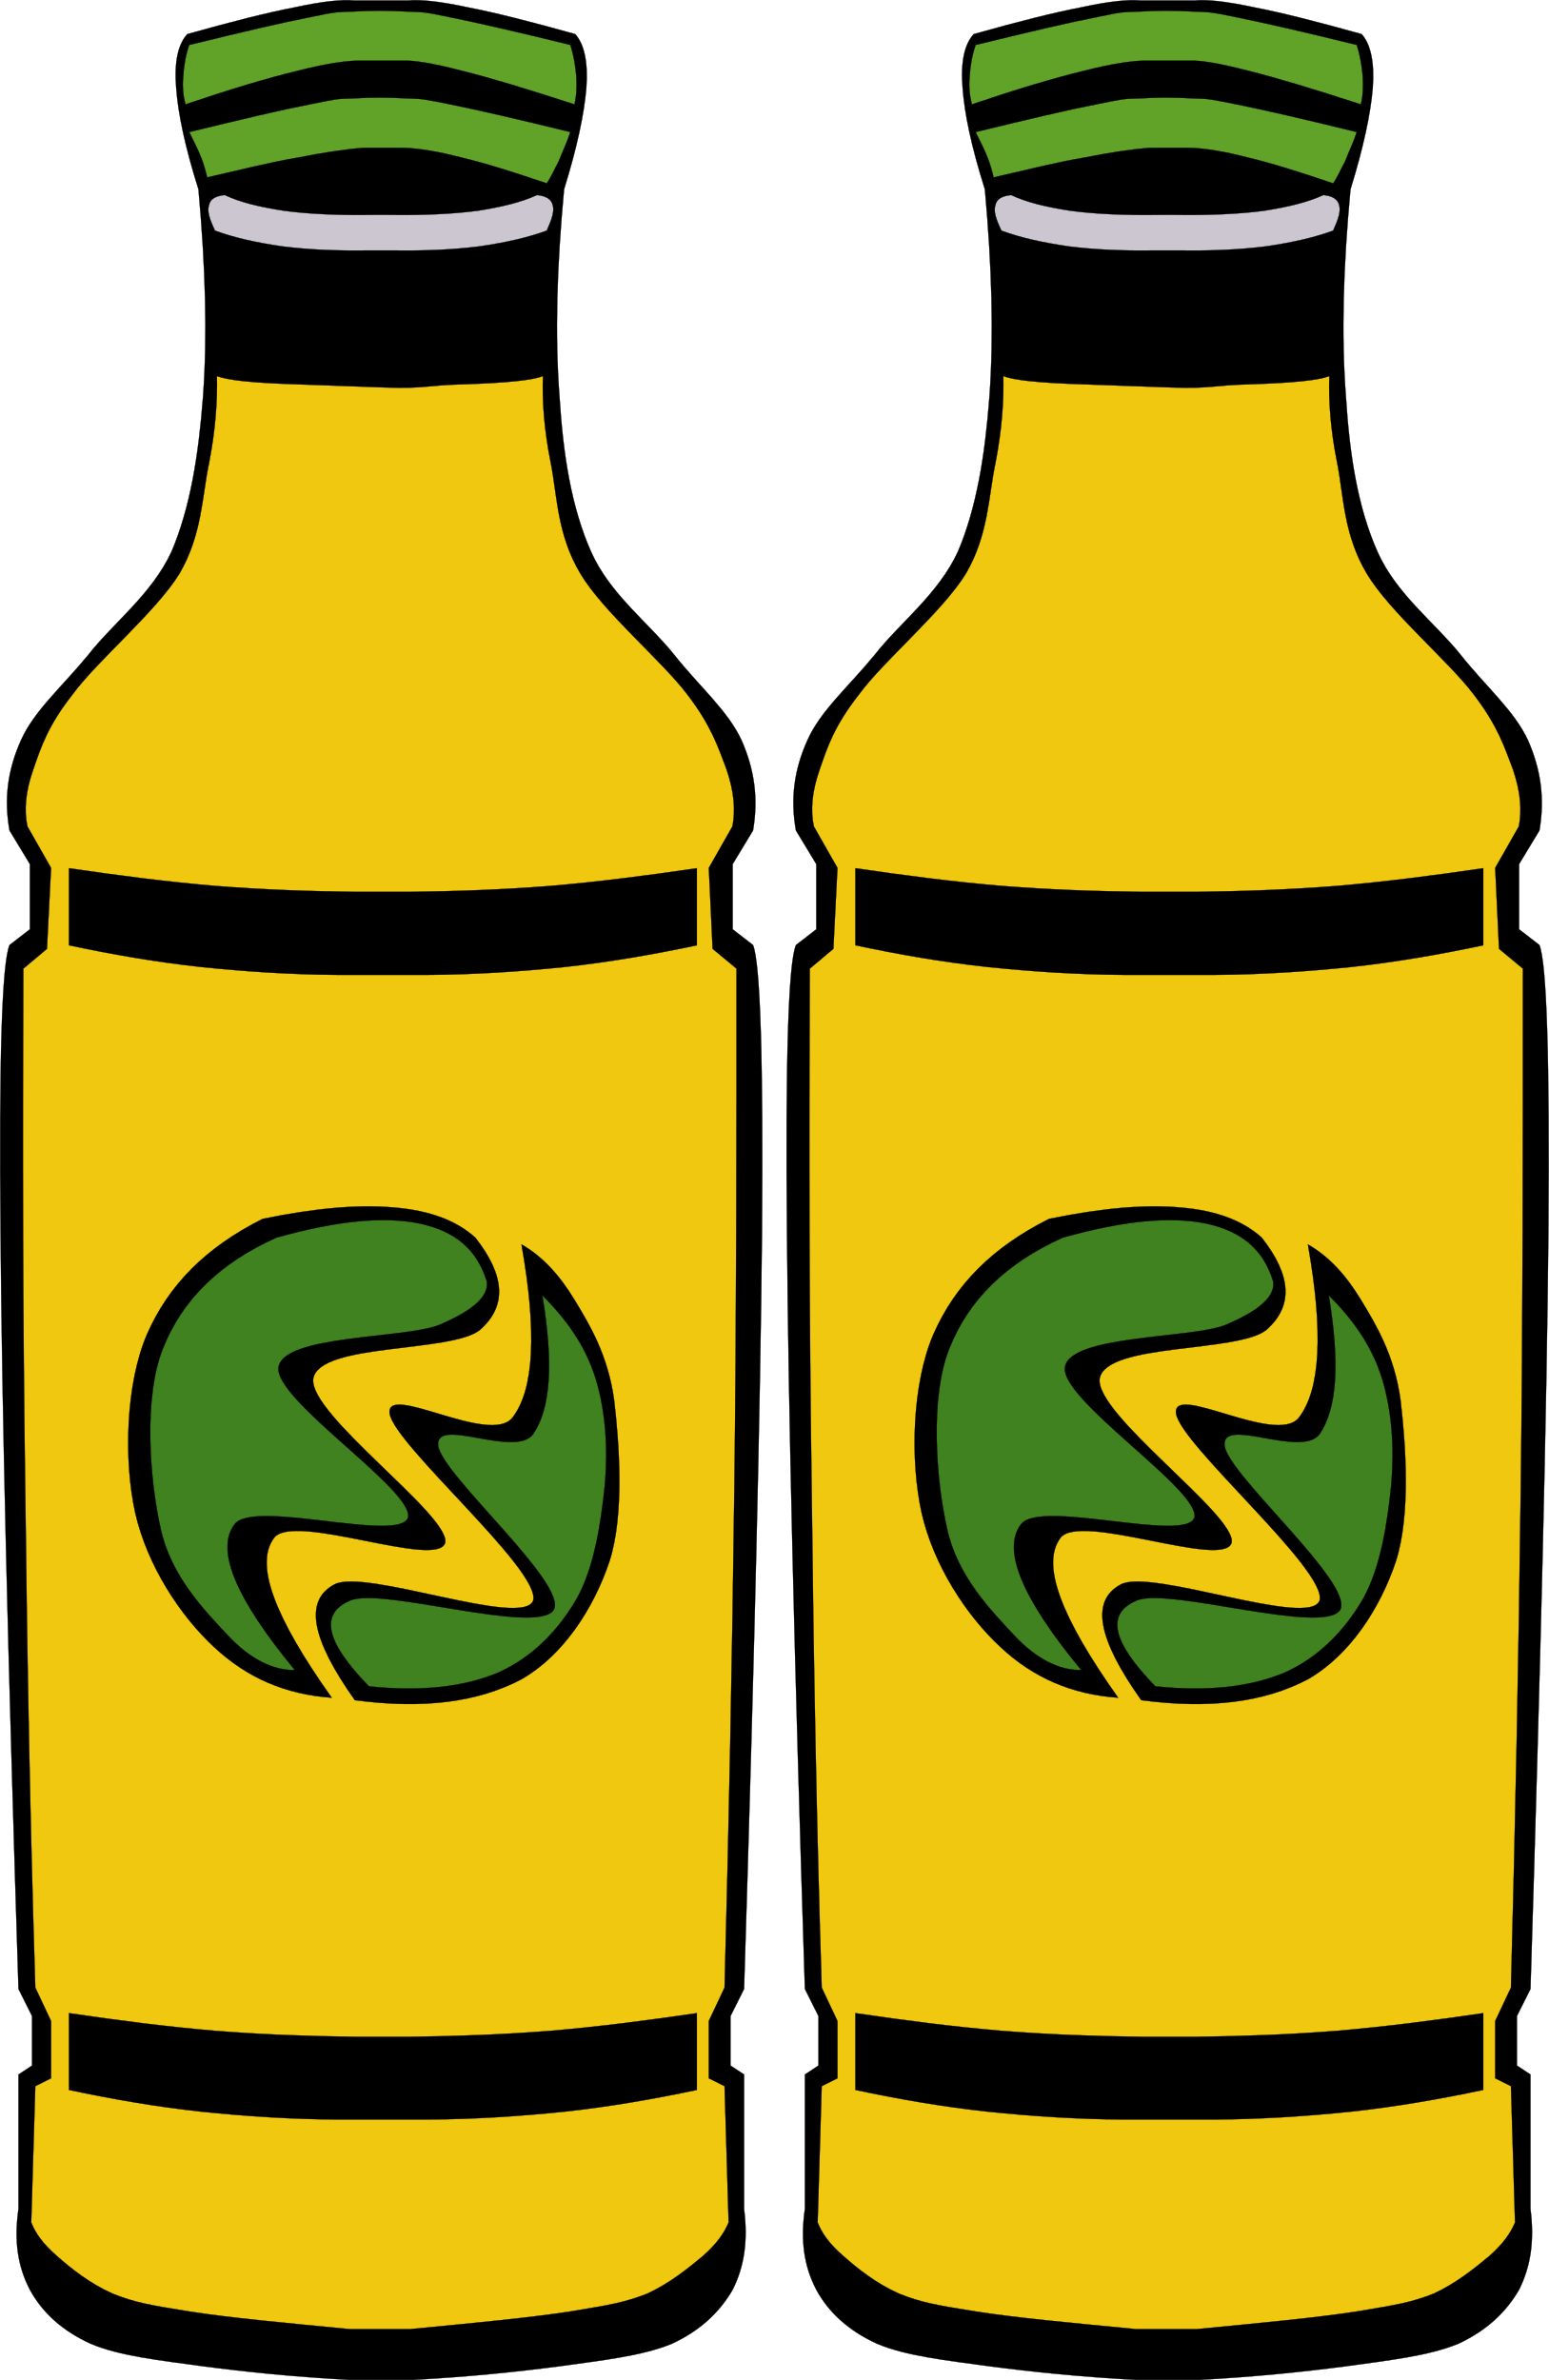
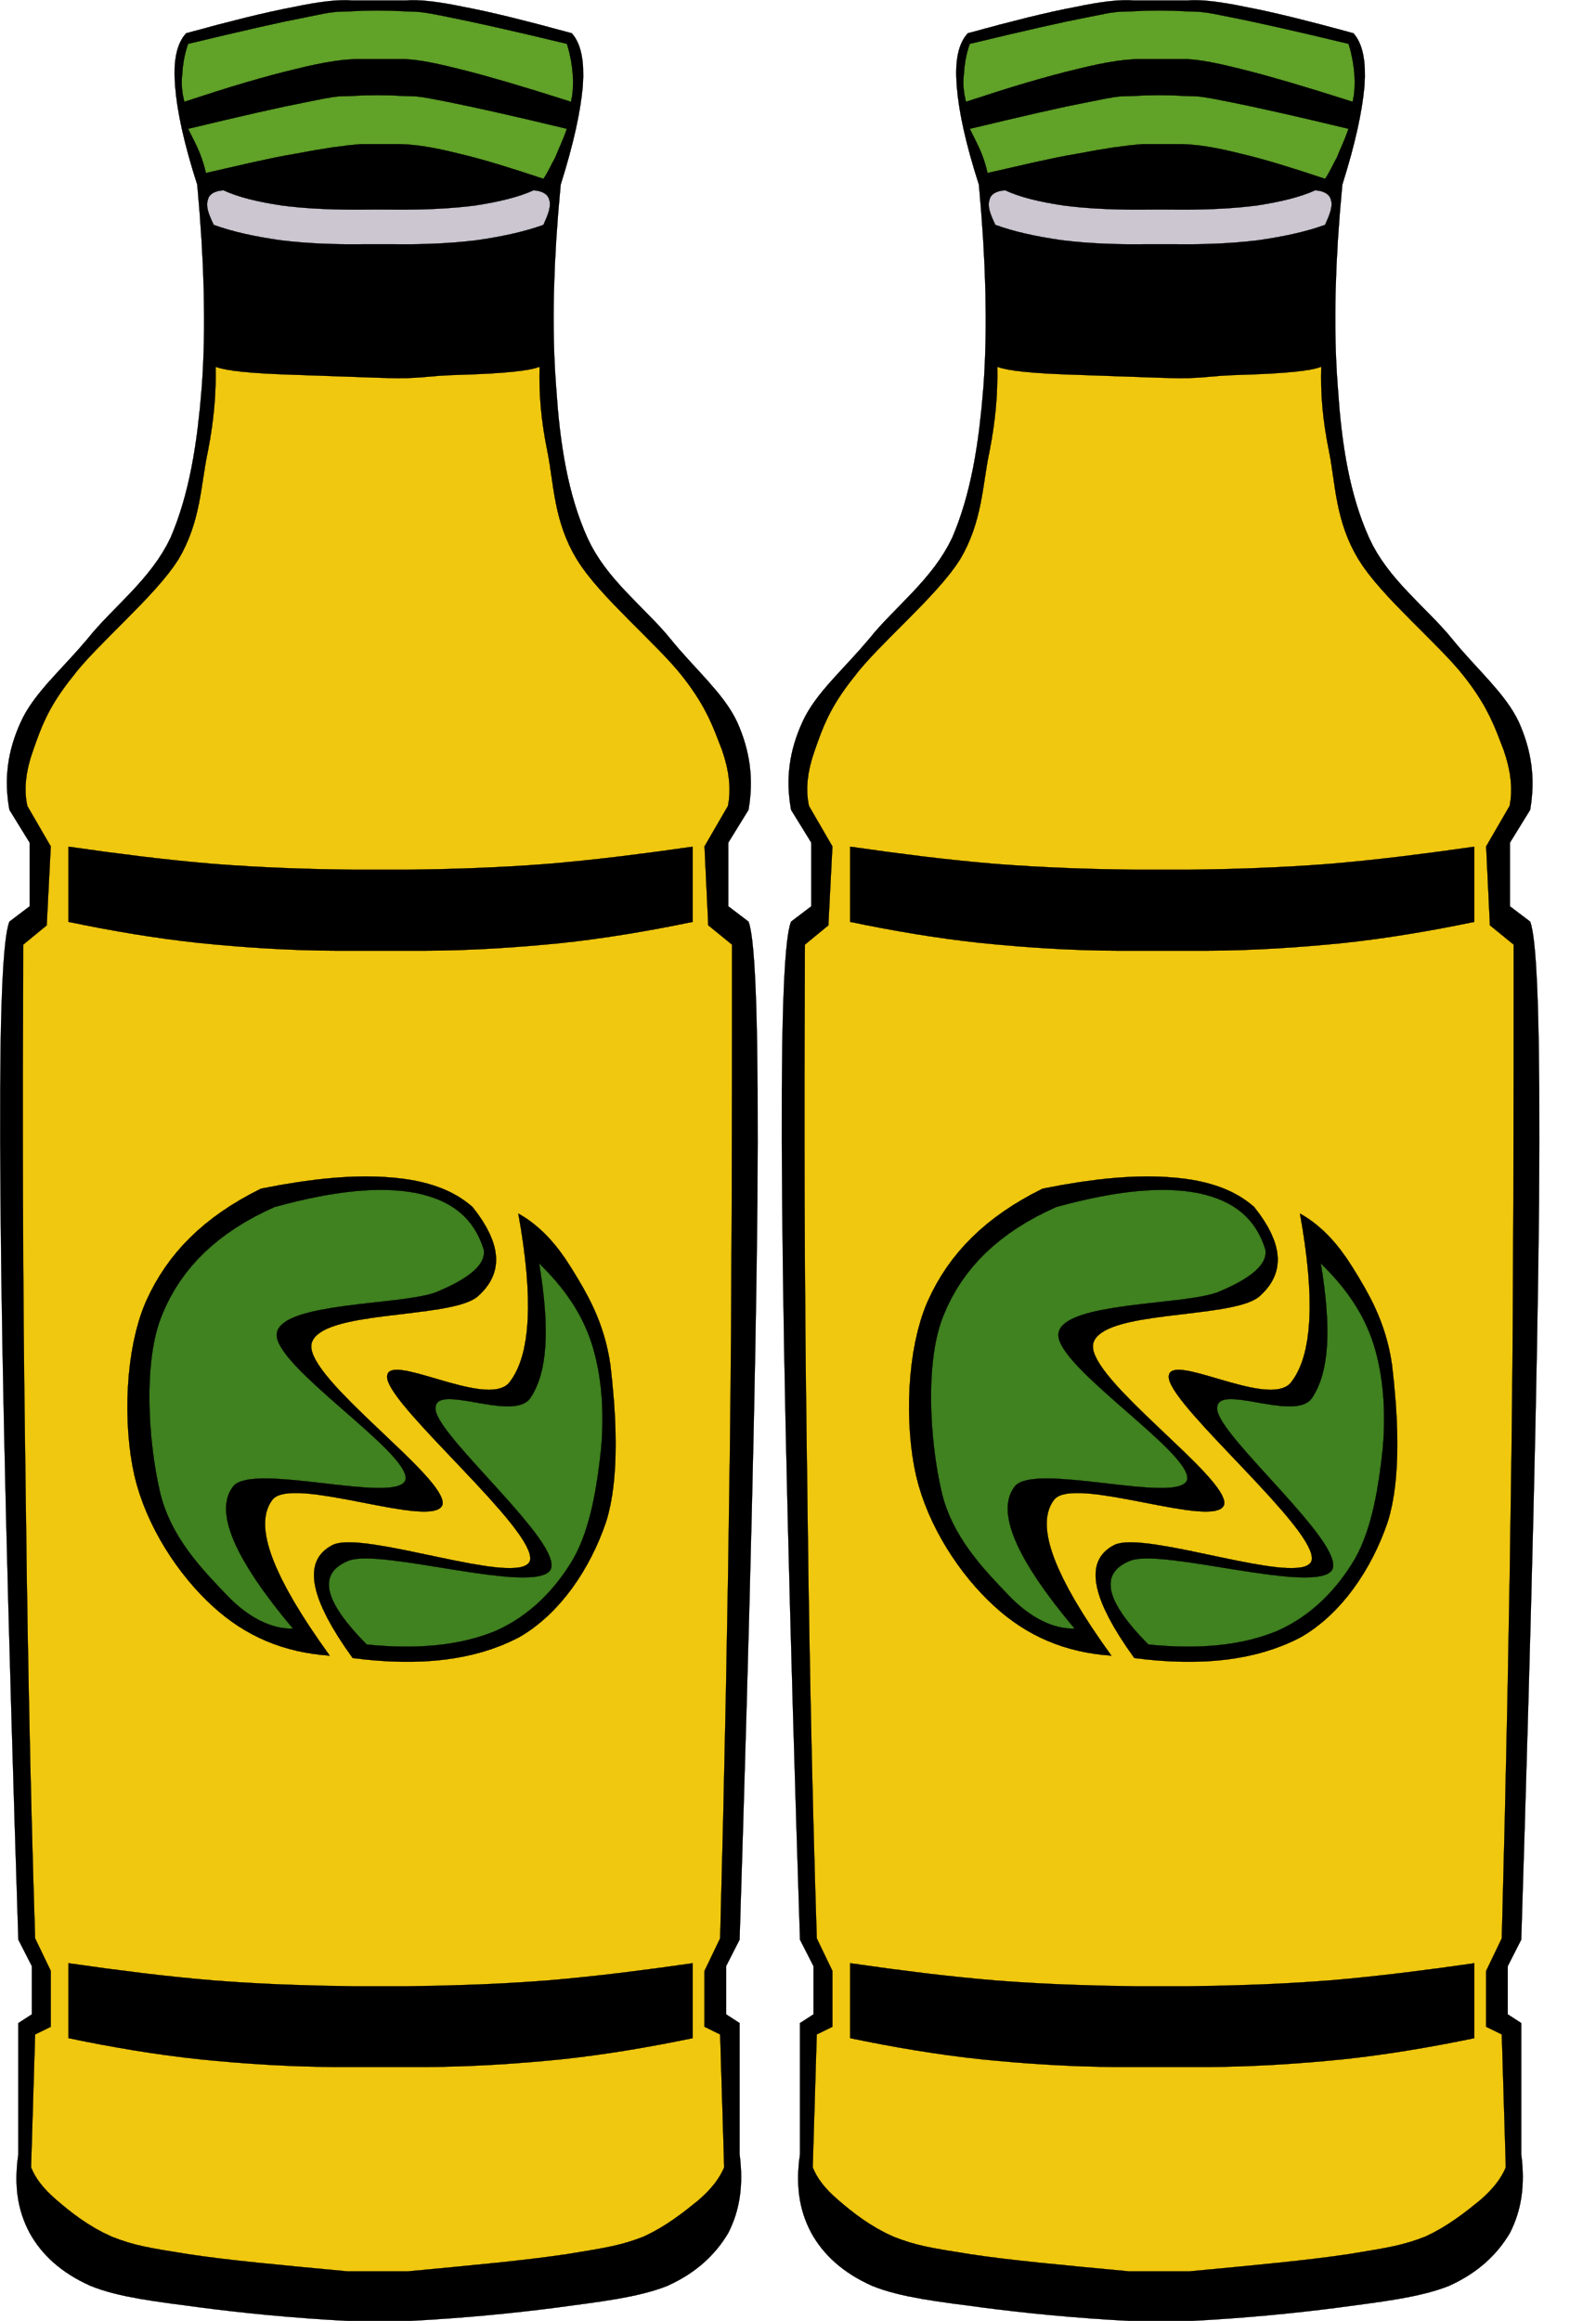
- <svg xmlns="http://www.w3.org/2000/svg" height="391.012" id="Layer_1" space="preserve" style="overflow:visible" version="1.1" viewBox="0 0 254.447 391.012" width="254.447">
+ <svg xmlns="http://www.w3.org/2000/svg" height="160" id="Layer_1" space="preserve" style="overflow:visible" version="1.1" viewBox="0 0 110 160" width="110">
  <defs id="defs148">
    </defs>
-   <g id="g2561" transform="matrix(1.238744,0,0,1.238744,0.07082793,0.04769126)">
+   <g id="g2561" transform="matrix(0.5166306,0,0,0.5068876,0.02953949,0.01969021)">
    <g id="g2531">
-       <path id="path2533" stroke-miterlimit="10" d="m 46.854,0.018 c -1.476,-0.144 -4.104,0.108 -7.74,0.9 -3.78,0.72 -8.424,1.908 -14.328,3.564 -1.224,1.332 -1.764,3.672 -1.476,7.164 0.252,3.42 1.188,7.848 2.952,13.428 0.936,10.368 1.188,19.332 0.612,27.432 -0.612,8.028 -1.728,14.796 -4.176,20.592 -2.628,5.688 -7.704,9.432 -11.052,13.716 -3.384,4.14 -7.2,7.416 -8.928,11.34 -1.764,3.924 -2.268,7.776 -1.512,11.952 l 2.7,4.464 0,8.64 -2.7,2.088 c -1.008,2.448 -1.404,15.048 -1.188,38.231 0.18,23.293 0.972,56.197 2.376,100.225 l 1.8,3.6 0,6.553 -1.8,1.188 0,17.82 c -0.612,4.248 -0.108,7.633 1.512,10.729 1.584,2.916 4.176,5.398 8.064,7.164 3.816,1.619 9.108,2.195 14.904,2.988 5.76,0.756 12.096,1.402 19.404,1.799 l 8.496,0 c 7.2,-0.396 13.607,-1.043 19.368,-1.799 5.688,-0.793 10.979,-1.369 14.903,-2.988 3.816,-1.766 6.372,-4.248 8.064,-7.164 1.548,-3.096 2.052,-6.48 1.512,-10.729 l 0,-17.82 -1.8,-1.188 0,-6.553 1.8,-3.6 c 1.368,-44.027 2.16,-76.932 2.376,-100.225 0.18,-23.183 -0.216,-35.783 -1.188,-38.231 l -2.7,-2.088 0,-8.64 2.7,-4.464 c 0.72,-4.176 0.216,-8.028 -1.513,-11.952 -1.8,-3.924 -5.651,-7.2 -8.928,-11.34 C 85.948,82.53 80.836,78.786 78.316,73.098 75.759,67.302 74.644,60.534 74.14,52.506 73.528,44.406 73.78,35.442 74.751,25.074 76.48,19.494 77.415,15.066 77.703,11.646 77.955,8.154 77.415,5.814 76.227,4.482 70.287,2.826 65.643,1.638 61.899,0.918 c -3.672,-0.792 -6.3,-1.044 -7.74,-0.9 l -7.305,0 0,0 z" style="clip-rule:evenodd;fill-rule:evenodd;stroke:#000000;stroke-width:0.036;stroke-miterlimit:10" />
-       <path id="path2535" stroke-miterlimit="10" d="M 48.114,8.01 C 46.242,7.938 43.398,8.334 39.438,9.342 35.406,10.314 30.618,11.754 24.534,13.806 24.246,12.654 24.102,11.43 24.246,10.134 24.318,8.802 24.534,7.398 25.038,5.922 32.13,4.194 37.278,2.97 41.022,2.25 c 3.528,-0.756 3.6,-0.684 5.76,-0.756 2.124,-0.144 4.86,-0.144 7.092,0 2.052,0.072 2.16,0 5.76,0.756 3.564,0.72 8.929,1.944 15.948,3.672 0.468,1.476 0.685,2.88 0.792,4.212 0.072,1.296 0.036,2.52 -0.252,3.672 C 69.822,11.754 65.07,10.314 61.183,9.342 57.294,8.334 54.811,7.938 53.334,8.01 l -5.22,0 z" style="clip-rule:evenodd;fill:#61a228;fill-rule:evenodd;stroke:#000000;stroke-width:0.036;stroke-miterlimit:10" />
-       <path id="path2537" stroke-miterlimit="10" d="m 48.114,19.566 c -2.376,0.18 -5.22,0.612 -8.676,1.296 -3.492,0.576 -7.452,1.584 -12.024,2.628 -0.18,-0.792 -0.396,-1.62 -0.792,-2.628 -0.396,-1.044 -0.972,-2.124 -1.584,-3.384 7.092,-1.728 12.24,-2.952 15.984,-3.672 3.528,-0.72 3.6,-0.756 5.76,-0.792 2.124,-0.144 4.86,-0.144 7.092,0 2.052,0.036 2.16,0.072 5.76,0.792 3.564,0.72 8.929,1.944 15.948,3.672 -0.468,1.44 -1.116,2.736 -1.548,3.888 -0.612,1.116 -1.008,2.088 -1.584,2.916 -4.356,-1.476 -8.064,-2.664 -11.268,-3.42 -3.168,-0.828 -5.832,-1.26 -7.849,-1.296 l -5.219,0 0,0 z" style="clip-rule:evenodd;fill:#61a228;fill-rule:evenodd;stroke:#000000;stroke-width:0.036;stroke-miterlimit:10" />
-       <path id="path2539" stroke-miterlimit="10" d="m 48.87,33.174 c -4.356,0.072 -8.064,-0.108 -11.52,-0.54 -3.456,-0.504 -6.372,-1.152 -8.892,-2.088 -0.72,-1.512 -1.08,-2.592 -0.792,-3.384 0.144,-0.828 0.936,-1.224 2.088,-1.332 1.944,0.936 4.572,1.584 7.884,2.088 3.24,0.432 7.164,0.612 11.772,0.54 l 2.088,0 c 4.536,0.072 8.46,-0.108 11.772,-0.54 3.239,-0.504 5.868,-1.152 7.884,-2.088 1.116,0.108 1.908,0.504 2.088,1.332 0.252,0.792 -0.108,1.872 -0.792,3.384 -2.556,0.936 -5.472,1.584 -8.892,2.088 -3.492,0.432 -7.2,0.612 -11.521,0.54 l -3.167,0 z" style="clip-rule:evenodd;fill:#cbc6d0;fill-rule:evenodd;stroke:#000000;stroke-width:0.036;stroke-miterlimit:10" />
-       <path id="path2541" stroke-miterlimit="10" d="m 46.278,308.861 c -9,-0.863 -15.948,-1.512 -21.24,-2.34 -5.364,-0.863 -7.236,-1.188 -10.188,-2.375 -3.06,-1.369 -5.508,-3.348 -7.344,-4.969 -1.872,-1.619 -2.88,-3.061 -3.42,-4.463 l 0.54,-18.072 2.088,-1.045 0,-7.596 -2.088,-4.428 C 3.942,241.936 3.546,220.264 3.294,197.585 2.97,174.833 2.934,152.153 3.042,128.429 l 3.132,-2.628 0.54,-10.729 -3.132,-5.508 c -0.468,-2.16 -0.252,-4.644 0.792,-7.596 1.008,-2.916 1.908,-5.724 5.22,-9.936 3.24,-4.428 11.016,-10.908 14.148,-15.984 3.024,-5.184 2.988,-10.26 3.924,-14.652 0.864,-4.464 1.116,-8.172 1.044,-11.556 1.332,0.54 4.68,0.9 10.224,1.08 l 12.06,0.432 c 5.544,0.18 5.148,-0.288 10.729,-0.432 5.508,-0.18 8.892,-0.54 10.224,-1.08 -0.108,3.384 0.144,7.092 1.044,11.556 0.864,4.392 0.828,9.468 3.924,14.652 3.024,5.076 10.8,11.556 14.148,15.984 3.239,4.212 4.104,7.02 5.22,9.936 1.008,2.952 1.224,5.436 0.792,7.596 l -3.132,5.508 0.504,10.728 3.168,2.628 c 0,23.724 0,46.404 -0.288,69.156 -0.288,22.68 -0.72,44.352 -1.296,65.988 l -2.088,4.428 0,7.596 2.088,1.045 0.54,18.072 c -0.576,1.402 -1.584,2.844 -3.42,4.463 -1.944,1.621 -4.393,3.6 -7.344,4.969 -2.988,1.188 -5.005,1.512 -10.225,2.375 -5.364,0.828 -12.204,1.477 -21.204,2.34 l -8.1,0 0,10e-4 z" style="clip-rule:evenodd;fill:#f1c810;fill-rule:evenodd;stroke:#000000;stroke-width:0.036;stroke-miterlimit:10" />
-       <path id="path2543" stroke-miterlimit="10" d="m 44.694,129.258 c -6.156,-0.036 -12.132,-0.432 -18.072,-1.044 -5.976,-0.648 -11.772,-1.656 -17.532,-2.88 l 0,-10.224 c 6.588,0.972 12.996,1.8 19.368,2.34 6.372,0.504 12.42,0.72 18.576,0.792 l 7.344,0 c 6.084,-0.072 12.24,-0.288 18.612,-0.792 6.336,-0.54 12.744,-1.368 19.368,-2.34 l 0,10.224 c -5.796,1.224 -11.592,2.232 -17.532,2.88 -5.976,0.612 -11.952,1.008 -18.072,1.044 l -12.06,0 z" style="clip-rule:evenodd;fill-rule:evenodd;stroke:#000000;stroke-width:0.036;stroke-miterlimit:10" />
-       <path id="path2545" stroke-miterlimit="10" d="M 44.694,281.07 C 38.538,281.033 32.562,280.638 26.622,280.025 20.646,279.379 14.85,278.369 9.09,277.146 l 0,-10.189 c 6.588,0.973 12.996,1.801 19.368,2.342 6.372,0.504 12.42,0.719 18.576,0.791 l 7.344,0 c 6.084,-0.072 12.24,-0.287 18.612,-0.791 6.336,-0.541 12.744,-1.369 19.368,-2.342 l 0,10.189 c -5.796,1.223 -11.592,2.232 -17.532,2.879 -5.976,0.613 -11.952,1.008 -18.072,1.045 l -12.06,0 z" style="clip-rule:evenodd;fill-rule:evenodd;stroke:#000000;stroke-width:0.036;stroke-miterlimit:10" />
+       <path id="path2533" stroke-miterlimit="10" d="m 46.854,0.018 c -1.476,-0.144 -4.104,0.108 -7.74,0.9 -3.78,0.72 -8.424,1.908 -14.328,3.564 -1.224,1.332 -1.764,3.672 -1.476,7.164 0.252,3.42 1.188,7.848 2.952,13.428 0.936,10.368 1.188,19.332 0.612,27.432 -0.612,8.028 -1.728,14.796 -4.176,20.592 -2.628,5.688 -7.704,9.432 -11.052,13.716 -3.384,4.14 -7.2,7.416 -8.928,11.34 -1.764,3.924 -2.268,7.776 -1.512,11.952 l 2.7,4.464 v 8.64 l -2.7,2.088 c -1.008,2.448 -1.404,15.048 -1.188,38.231 0.18,23.293 0.972,56.197 2.376,100.225 l 1.8,3.6 v 6.553 l -1.8,1.188 v 17.82 c -0.612,4.248 -0.108,7.633 1.512,10.729 1.584,2.916 4.176,5.398 8.064,7.164 3.816,1.619 9.108,2.195 14.904,2.988 5.76,0.756 12.096,1.402 19.404,1.799 h 8.496 c 7.2,-0.396 13.607,-1.043 19.368,-1.799 5.688,-0.793 10.979,-1.369 14.903,-2.988 3.816,-1.766 6.372,-4.248 8.064,-7.164 1.548,-3.096 2.052,-6.48 1.512,-10.729 v -17.82 l -1.8,-1.188 v -6.553 l 1.8,-3.6 c 1.368,-44.027 2.16,-76.932 2.376,-100.225 0.18,-23.183 -0.216,-35.783 -1.188,-38.231 l -2.7,-2.088 v -8.64 l 2.7,-4.464 c 0.72,-4.176 0.216,-8.028 -1.513,-11.952 -1.8,-3.924 -5.651,-7.2 -8.928,-11.34 C 85.948,82.53 80.836,78.786 78.316,73.098 75.759,67.302 74.644,60.534 74.14,52.506 73.528,44.406 73.78,35.442 74.751,25.074 76.48,19.494 77.415,15.066 77.703,11.646 77.955,8.154 77.415,5.814 76.227,4.482 70.287,2.826 65.643,1.638 61.899,0.918 c -3.672,-0.792 -6.3,-1.044 -7.74,-0.9 z" style="clip-rule:evenodd;fill-rule:evenodd;stroke:#000000;stroke-width:0.036;stroke-miterlimit:10" />
+       <path id="path2535" stroke-miterlimit="10" d="M 48.114,8.01 C 46.242,7.938 43.398,8.334 39.438,9.342 35.406,10.314 30.618,11.754 24.534,13.806 24.246,12.654 24.102,11.43 24.246,10.134 24.318,8.802 24.534,7.398 25.038,5.922 32.13,4.194 37.278,2.97 41.022,2.25 c 3.528,-0.756 3.6,-0.684 5.76,-0.756 2.124,-0.144 4.86,-0.144 7.092,0 2.052,0.072 2.16,0 5.76,0.756 3.564,0.72 8.929,1.944 15.948,3.672 0.468,1.476 0.685,2.88 0.792,4.212 0.072,1.296 0.036,2.52 -0.252,3.672 C 69.822,11.754 65.07,10.314 61.183,9.342 57.294,8.334 54.811,7.938 53.334,8.01 Z" style="clip-rule:evenodd;fill:#61a228;fill-rule:evenodd;stroke:#000000;stroke-width:0.036;stroke-miterlimit:10" />
+       <path id="path2537" stroke-miterlimit="10" d="m 48.114,19.566 c -2.376,0.18 -5.22,0.612 -8.676,1.296 -3.492,0.576 -7.452,1.584 -12.024,2.628 -0.18,-0.792 -0.396,-1.62 -0.792,-2.628 -0.396,-1.044 -0.972,-2.124 -1.584,-3.384 7.092,-1.728 12.24,-2.952 15.984,-3.672 3.528,-0.72 3.6,-0.756 5.76,-0.792 2.124,-0.144 4.86,-0.144 7.092,0 2.052,0.036 2.16,0.072 5.76,0.792 3.564,0.72 8.929,1.944 15.948,3.672 -0.468,1.44 -1.116,2.736 -1.548,3.888 -0.612,1.116 -1.008,2.088 -1.584,2.916 -4.356,-1.476 -8.064,-2.664 -11.268,-3.42 -3.168,-0.828 -5.832,-1.26 -7.849,-1.296 z" style="clip-rule:evenodd;fill:#61a228;fill-rule:evenodd;stroke:#000000;stroke-width:0.036;stroke-miterlimit:10" />
+       <path id="path2539" stroke-miterlimit="10" d="m 48.87,33.174 c -4.356,0.072 -8.064,-0.108 -11.52,-0.54 -3.456,-0.504 -6.372,-1.152 -8.892,-2.088 -0.72,-1.512 -1.08,-2.592 -0.792,-3.384 0.144,-0.828 0.936,-1.224 2.088,-1.332 1.944,0.936 4.572,1.584 7.884,2.088 3.24,0.432 7.164,0.612 11.772,0.54 h 2.088 c 4.536,0.072 8.46,-0.108 11.772,-0.54 3.239,-0.504 5.868,-1.152 7.884,-2.088 1.116,0.108 1.908,0.504 2.088,1.332 0.252,0.792 -0.108,1.872 -0.792,3.384 -2.556,0.936 -5.472,1.584 -8.892,2.088 -3.492,0.432 -7.2,0.612 -11.521,0.54 z" style="clip-rule:evenodd;fill:#cbc6d0;fill-rule:evenodd;stroke:#000000;stroke-width:0.036;stroke-miterlimit:10" />
+       <path id="path2541" stroke-miterlimit="10" d="m 46.278,308.861 c -9,-0.863 -15.948,-1.512 -21.24,-2.34 -5.364,-0.863 -7.236,-1.188 -10.188,-2.375 -3.06,-1.369 -5.508,-3.348 -7.344,-4.969 -1.872,-1.619 -2.88,-3.061 -3.42,-4.463 l 0.54,-18.072 2.088,-1.045 v -7.596 L 4.626,263.573 C 3.942,241.936 3.546,220.264 3.294,197.585 2.97,174.833 2.934,152.153 3.042,128.429 l 3.132,-2.628 0.54,-10.729 -3.132,-5.508 c -0.468,-2.16 -0.252,-4.644 0.792,-7.596 1.008,-2.916 1.908,-5.724 5.22,-9.936 3.24,-4.428 11.016,-10.908 14.148,-15.984 3.024,-5.184 2.988,-10.26 3.924,-14.652 0.864,-4.464 1.116,-8.172 1.044,-11.556 1.332,0.54 4.68,0.9 10.224,1.08 l 12.06,0.432 c 5.544,0.18 5.148,-0.288 10.729,-0.432 5.508,-0.18 8.892,-0.54 10.224,-1.08 -0.108,3.384 0.144,7.092 1.044,11.556 0.864,4.392 0.828,9.468 3.924,14.652 3.024,5.076 10.8,11.556 14.148,15.984 3.239,4.212 4.104,7.02 5.22,9.936 1.008,2.952 1.224,5.436 0.792,7.596 l -3.132,5.508 0.504,10.728 3.168,2.628 c 0,23.724 0,46.404 -0.288,69.156 -0.288,22.68 -0.72,44.352 -1.296,65.988 L 93.943,268 v 7.596 l 2.088,1.045 0.54,18.072 c -0.576,1.402 -1.584,2.844 -3.42,4.463 -1.944,1.621 -4.393,3.6 -7.344,4.969 -2.988,1.188 -5.005,1.512 -10.225,2.375 -5.364,0.828 -12.204,1.477 -21.204,2.34 h -8.1 z" style="clip-rule:evenodd;fill:#f1c810;fill-rule:evenodd;stroke:#000000;stroke-width:0.036;stroke-miterlimit:10" />
+       <path id="path2543" stroke-miterlimit="10" d="M 44.694,129.258 C 38.538,129.222 32.562,128.826 26.622,128.214 20.646,127.566 14.85,126.558 9.09,125.334 V 115.11 c 6.588,0.972 12.996,1.8 19.368,2.34 6.372,0.504 12.42,0.72 18.576,0.792 h 7.344 c 6.084,-0.072 12.24,-0.288 18.612,-0.792 6.336,-0.54 12.744,-1.368 19.368,-2.34 v 10.224 c -5.796,1.224 -11.592,2.232 -17.532,2.88 -5.976,0.612 -11.952,1.008 -18.072,1.044 z" style="clip-rule:evenodd;fill-rule:evenodd;stroke:#000000;stroke-width:0.036;stroke-miterlimit:10" />
+       <path id="path2545" stroke-miterlimit="10" d="M 44.694,281.07 C 38.538,281.033 32.562,280.638 26.622,280.025 20.646,279.379 14.85,278.369 9.09,277.146 v -10.189 c 6.588,0.973 12.996,1.801 19.368,2.342 6.372,0.504 12.42,0.719 18.576,0.791 h 7.344 c 6.084,-0.072 12.24,-0.287 18.612,-0.791 6.336,-0.541 12.744,-1.369 19.368,-2.342 v 10.189 c -5.796,1.223 -11.592,2.232 -17.532,2.879 -5.976,0.613 -11.952,1.008 -18.072,1.045 z" style="clip-rule:evenodd;fill-rule:evenodd;stroke:#000000;stroke-width:0.036;stroke-miterlimit:10" />
      <path id="path2547" stroke-miterlimit="10" d="m 34.758,161.621 c -7.524,3.781 -12.456,8.748 -15.336,15.336 -2.808,6.518 -3.096,16.67 -1.548,23.652 1.584,6.949 5.904,13.572 10.44,17.785 4.392,4.104 9.468,6.299 15.624,6.732 -7.668,-10.801 -10.224,-17.713 -7.668,-21.17 2.52,-3.527 21.708,4.178 22.716,0.613 0.72,-3.6 -18.216,-17.064 -17.496,-21.781 0.864,-4.752 18.324,-3.383 22.104,-6.443 3.601,-3.168 3.349,-7.199 -0.611,-12.24 -2.521,-2.268 -6.012,-3.6 -10.765,-3.996 -4.752,-0.431 -10.476,0.073 -17.46,1.512 z" style="clip-rule:evenodd;fill-rule:evenodd;stroke:#000000;stroke-width:0.036;stroke-miterlimit:10" />
      <path id="path2549" stroke-miterlimit="10" d="m 69.103,165.006 c 2.664,1.512 4.968,3.924 7.056,7.381 2.052,3.383 4.392,7.307 5.22,13.176 0.685,5.795 1.404,15.227 -0.611,21.492 -2.089,6.227 -6.12,12.455 -11.664,15.623 -5.725,3.023 -12.96,3.996 -22.104,2.771 -5.724,-8.063 -6.768,-13.176 -2.736,-15.336 3.96,-2.23 25.02,5.832 26.388,2.125 1.08,-3.996 -18.504,-20.701 -19.044,-24.84 -0.468,-4.068 13.248,4.283 16.271,0.611 2.915,-3.743 3.275,-11.411 1.224,-23.003 z" style="clip-rule:evenodd;fill-rule:evenodd;stroke:#000000;stroke-width:0.036;stroke-miterlimit:10" />
      <path id="path2551" stroke-miterlimit="10" d="m 36.594,164.105 c -7.524,3.385 -12.492,8.244 -15.048,14.725 -2.592,6.443 -1.764,17.424 -0.288,23.904 1.368,6.299 5.904,10.908 8.892,14.111 2.88,3.096 5.976,4.68 8.892,4.607 -7.884,-9.539 -10.548,-15.982 -7.992,-19.332 2.556,-3.383 21.888,2.521 23.004,-0.898 0.827,-3.602 -17.856,-15.625 -17.172,-19.945 0.648,-4.248 16.452,-3.779 21.167,-5.543 4.572,-1.908 6.769,-3.852 6.444,-5.832 -1.296,-4.248 -4.212,-6.66 -8.892,-7.668 -4.751,-0.972 -10.907,-0.396 -19.007,1.871 z" style="clip-rule:evenodd;fill:#408120;fill-rule:evenodd;stroke:#000000;stroke-width:0.036;stroke-miterlimit:10" />
      <path id="path2553" stroke-miterlimit="10" d="m 71.874,171.773 c 3.24,3.205 5.725,6.732 7.057,11.016 1.296,4.213 1.655,9.109 1.224,14.113 -0.504,4.896 -1.368,10.836 -3.708,15.047 -2.412,4.178 -5.832,7.777 -10.404,9.828 -4.607,1.945 -10.332,2.557 -17.172,1.836 -5.76,-5.902 -6.588,-9.646 -2.484,-11.375 4.176,-1.836 24.84,4.68 27,1.225 1.872,-3.492 -14.903,-17.93 -15.336,-21.781 -0.396,-3.924 10.152,1.729 12.601,-1.512 2.338,-3.455 2.699,-9.359 1.222,-18.397 z" style="clip-rule:evenodd;fill:#408120;fill-rule:evenodd;stroke:#000000;stroke-width:0.036;stroke-miterlimit:10" />
    </g>
  </g>
-   <g transform="matrix(1.238744,0,0,1.238744,129.2626,0.04769126)" id="g2575">
+   <g transform="matrix(0.5166306,0,0,0.5068876,53.91024,0.01969021)" id="g2575">
    <g id="g2577">
-       <path style="clip-rule:evenodd;fill-rule:evenodd;stroke:#000000;stroke-width:0.036;stroke-miterlimit:10" d="m 46.854,0.018 c -1.476,-0.144 -4.104,0.108 -7.74,0.9 -3.78,0.72 -8.424,1.908 -14.328,3.564 -1.224,1.332 -1.764,3.672 -1.476,7.164 0.252,3.42 1.188,7.848 2.952,13.428 0.936,10.368 1.188,19.332 0.612,27.432 -0.612,8.028 -1.728,14.796 -4.176,20.592 -2.628,5.688 -7.704,9.432 -11.052,13.716 -3.384,4.14 -7.2,7.416 -8.928,11.34 -1.764,3.924 -2.268,7.776 -1.512,11.952 l 2.7,4.464 0,8.64 -2.7,2.088 c -1.008,2.448 -1.404,15.048 -1.188,38.231 0.18,23.293 0.972,56.197 2.376,100.225 l 1.8,3.6 0,6.553 -1.8,1.188 0,17.82 c -0.612,4.248 -0.108,7.633 1.512,10.729 1.584,2.916 4.176,5.398 8.064,7.164 3.816,1.619 9.108,2.195 14.904,2.988 5.76,0.756 12.096,1.402 19.404,1.799 l 8.496,0 c 7.2,-0.396 13.607,-1.043 19.368,-1.799 5.688,-0.793 10.979,-1.369 14.903,-2.988 3.816,-1.766 6.372,-4.248 8.064,-7.164 1.548,-3.096 2.052,-6.48 1.512,-10.729 l 0,-17.82 -1.8,-1.188 0,-6.553 1.8,-3.6 c 1.368,-44.027 2.16,-76.932 2.376,-100.225 0.18,-23.183 -0.216,-35.783 -1.188,-38.231 l -2.7,-2.088 0,-8.64 2.7,-4.464 c 0.72,-4.176 0.216,-8.028 -1.513,-11.952 -1.8,-3.924 -5.651,-7.2 -8.928,-11.34 C 85.948,82.53 80.836,78.786 78.316,73.098 75.759,67.302 74.644,60.534 74.14,52.506 73.528,44.406 73.78,35.442 74.751,25.074 76.48,19.494 77.415,15.066 77.703,11.646 77.955,8.154 77.415,5.814 76.227,4.482 70.287,2.826 65.643,1.638 61.899,0.918 c -3.672,-0.792 -6.3,-1.044 -7.74,-0.9 l -7.305,0 0,0 z" stroke-miterlimit="10" id="path2579" />
-       <path style="clip-rule:evenodd;fill:#61a228;fill-rule:evenodd;stroke:#000000;stroke-width:0.036;stroke-miterlimit:10" d="M 48.114,8.01 C 46.242,7.938 43.398,8.334 39.438,9.342 35.406,10.314 30.618,11.754 24.534,13.806 24.246,12.654 24.102,11.43 24.246,10.134 24.318,8.802 24.534,7.398 25.038,5.922 32.13,4.194 37.278,2.97 41.022,2.25 c 3.528,-0.756 3.6,-0.684 5.76,-0.756 2.124,-0.144 4.86,-0.144 7.092,0 2.052,0.072 2.16,0 5.76,0.756 3.564,0.72 8.929,1.944 15.948,3.672 0.468,1.476 0.685,2.88 0.792,4.212 0.072,1.296 0.036,2.52 -0.252,3.672 C 69.822,11.754 65.07,10.314 61.183,9.342 57.294,8.334 54.811,7.938 53.334,8.01 l -5.22,0 z" stroke-miterlimit="10" id="path2581" />
-       <path style="clip-rule:evenodd;fill:#61a228;fill-rule:evenodd;stroke:#000000;stroke-width:0.036;stroke-miterlimit:10" d="m 48.114,19.566 c -2.376,0.18 -5.22,0.612 -8.676,1.296 -3.492,0.576 -7.452,1.584 -12.024,2.628 -0.18,-0.792 -0.396,-1.62 -0.792,-2.628 -0.396,-1.044 -0.972,-2.124 -1.584,-3.384 7.092,-1.728 12.24,-2.952 15.984,-3.672 3.528,-0.72 3.6,-0.756 5.76,-0.792 2.124,-0.144 4.86,-0.144 7.092,0 2.052,0.036 2.16,0.072 5.76,0.792 3.564,0.72 8.929,1.944 15.948,3.672 -0.468,1.44 -1.116,2.736 -1.548,3.888 -0.612,1.116 -1.008,2.088 -1.584,2.916 -4.356,-1.476 -8.064,-2.664 -11.268,-3.42 -3.168,-0.828 -5.832,-1.26 -7.849,-1.296 l -5.219,0 0,0 z" stroke-miterlimit="10" id="path2583" />
-       <path style="clip-rule:evenodd;fill:#cbc6d0;fill-rule:evenodd;stroke:#000000;stroke-width:0.036;stroke-miterlimit:10" d="m 48.87,33.174 c -4.356,0.072 -8.064,-0.108 -11.52,-0.54 -3.456,-0.504 -6.372,-1.152 -8.892,-2.088 -0.72,-1.512 -1.08,-2.592 -0.792,-3.384 0.144,-0.828 0.936,-1.224 2.088,-1.332 1.944,0.936 4.572,1.584 7.884,2.088 3.24,0.432 7.164,0.612 11.772,0.54 l 2.088,0 c 4.536,0.072 8.46,-0.108 11.772,-0.54 3.239,-0.504 5.868,-1.152 7.884,-2.088 1.116,0.108 1.908,0.504 2.088,1.332 0.252,0.792 -0.108,1.872 -0.792,3.384 -2.556,0.936 -5.472,1.584 -8.892,2.088 -3.492,0.432 -7.2,0.612 -11.521,0.54 l -3.167,0 z" stroke-miterlimit="10" id="path2585" />
-       <path style="clip-rule:evenodd;fill:#f1c810;fill-rule:evenodd;stroke:#000000;stroke-width:0.036;stroke-miterlimit:10" d="m 46.278,308.861 c -9,-0.863 -15.948,-1.512 -21.24,-2.34 -5.364,-0.863 -7.236,-1.188 -10.188,-2.375 -3.06,-1.369 -5.508,-3.348 -7.344,-4.969 -1.872,-1.619 -2.88,-3.061 -3.42,-4.463 l 0.54,-18.072 2.088,-1.045 0,-7.596 -2.088,-4.428 C 3.942,241.936 3.546,220.264 3.294,197.585 2.97,174.833 2.934,152.153 3.042,128.429 l 3.132,-2.628 0.54,-10.729 -3.132,-5.508 c -0.468,-2.16 -0.252,-4.644 0.792,-7.596 1.008,-2.916 1.908,-5.724 5.22,-9.936 3.24,-4.428 11.016,-10.908 14.148,-15.984 3.024,-5.184 2.988,-10.26 3.924,-14.652 0.864,-4.464 1.116,-8.172 1.044,-11.556 1.332,0.54 4.68,0.9 10.224,1.08 l 12.06,0.432 c 5.544,0.18 5.148,-0.288 10.729,-0.432 5.508,-0.18 8.892,-0.54 10.224,-1.08 -0.108,3.384 0.144,7.092 1.044,11.556 0.864,4.392 0.828,9.468 3.924,14.652 3.024,5.076 10.8,11.556 14.148,15.984 3.239,4.212 4.104,7.02 5.22,9.936 1.008,2.952 1.224,5.436 0.792,7.596 l -3.132,5.508 0.504,10.728 3.168,2.628 c 0,23.724 0,46.404 -0.288,69.156 -0.288,22.68 -0.72,44.352 -1.296,65.988 l -2.088,4.428 0,7.596 2.088,1.045 0.54,18.072 c -0.576,1.402 -1.584,2.844 -3.42,4.463 -1.944,1.621 -4.393,3.6 -7.344,4.969 -2.988,1.188 -5.005,1.512 -10.225,2.375 -5.364,0.828 -12.204,1.477 -21.204,2.34 l -8.1,0 0,10e-4 z" stroke-miterlimit="10" id="path2587" />
-       <path style="clip-rule:evenodd;fill-rule:evenodd;stroke:#000000;stroke-width:0.036;stroke-miterlimit:10" d="m 44.694,129.258 c -6.156,-0.036 -12.132,-0.432 -18.072,-1.044 -5.976,-0.648 -11.772,-1.656 -17.532,-2.88 l 0,-10.224 c 6.588,0.972 12.996,1.8 19.368,2.34 6.372,0.504 12.42,0.72 18.576,0.792 l 7.344,0 c 6.084,-0.072 12.24,-0.288 18.612,-0.792 6.336,-0.54 12.744,-1.368 19.368,-2.34 l 0,10.224 c -5.796,1.224 -11.592,2.232 -17.532,2.88 -5.976,0.612 -11.952,1.008 -18.072,1.044 l -12.06,0 z" stroke-miterlimit="10" id="path2589" />
-       <path style="clip-rule:evenodd;fill-rule:evenodd;stroke:#000000;stroke-width:0.036;stroke-miterlimit:10" d="M 44.694,281.07 C 38.538,281.033 32.562,280.638 26.622,280.025 20.646,279.379 14.85,278.369 9.09,277.146 l 0,-10.189 c 6.588,0.973 12.996,1.801 19.368,2.342 6.372,0.504 12.42,0.719 18.576,0.791 l 7.344,0 c 6.084,-0.072 12.24,-0.287 18.612,-0.791 6.336,-0.541 12.744,-1.369 19.368,-2.342 l 0,10.189 c -5.796,1.223 -11.592,2.232 -17.532,2.879 -5.976,0.613 -11.952,1.008 -18.072,1.045 l -12.06,0 z" stroke-miterlimit="10" id="path2591" />
+       <path style="clip-rule:evenodd;fill-rule:evenodd;stroke:#000000;stroke-width:0.036;stroke-miterlimit:10" d="m 46.854,0.018 c -1.476,-0.144 -4.104,0.108 -7.74,0.9 -3.78,0.72 -8.424,1.908 -14.328,3.564 -1.224,1.332 -1.764,3.672 -1.476,7.164 0.252,3.42 1.188,7.848 2.952,13.428 0.936,10.368 1.188,19.332 0.612,27.432 -0.612,8.028 -1.728,14.796 -4.176,20.592 -2.628,5.688 -7.704,9.432 -11.052,13.716 -3.384,4.14 -7.2,7.416 -8.928,11.34 -1.764,3.924 -2.268,7.776 -1.512,11.952 l 2.7,4.464 v 8.64 l -2.7,2.088 c -1.008,2.448 -1.404,15.048 -1.188,38.231 0.18,23.293 0.972,56.197 2.376,100.225 l 1.8,3.6 v 6.553 l -1.8,1.188 v 17.82 c -0.612,4.248 -0.108,7.633 1.512,10.729 1.584,2.916 4.176,5.398 8.064,7.164 3.816,1.619 9.108,2.195 14.904,2.988 5.76,0.756 12.096,1.402 19.404,1.799 h 8.496 c 7.2,-0.396 13.607,-1.043 19.368,-1.799 5.688,-0.793 10.979,-1.369 14.903,-2.988 3.816,-1.766 6.372,-4.248 8.064,-7.164 1.548,-3.096 2.052,-6.48 1.512,-10.729 v -17.82 l -1.8,-1.188 v -6.553 l 1.8,-3.6 c 1.368,-44.027 2.16,-76.932 2.376,-100.225 0.18,-23.183 -0.216,-35.783 -1.188,-38.231 l -2.7,-2.088 v -8.64 l 2.7,-4.464 c 0.72,-4.176 0.216,-8.028 -1.513,-11.952 -1.8,-3.924 -5.651,-7.2 -8.928,-11.34 C 85.948,82.53 80.836,78.786 78.316,73.098 75.759,67.302 74.644,60.534 74.14,52.506 73.528,44.406 73.78,35.442 74.751,25.074 76.48,19.494 77.415,15.066 77.703,11.646 77.955,8.154 77.415,5.814 76.227,4.482 70.287,2.826 65.643,1.638 61.899,0.918 c -3.672,-0.792 -6.3,-1.044 -7.74,-0.9 z" stroke-miterlimit="10" id="path2579" />
+       <path style="clip-rule:evenodd;fill:#61a228;fill-rule:evenodd;stroke:#000000;stroke-width:0.036;stroke-miterlimit:10" d="M 48.114,8.01 C 46.242,7.938 43.398,8.334 39.438,9.342 35.406,10.314 30.618,11.754 24.534,13.806 24.246,12.654 24.102,11.43 24.246,10.134 24.318,8.802 24.534,7.398 25.038,5.922 32.13,4.194 37.278,2.97 41.022,2.25 c 3.528,-0.756 3.6,-0.684 5.76,-0.756 2.124,-0.144 4.86,-0.144 7.092,0 2.052,0.072 2.16,0 5.76,0.756 3.564,0.72 8.929,1.944 15.948,3.672 0.468,1.476 0.685,2.88 0.792,4.212 0.072,1.296 0.036,2.52 -0.252,3.672 C 69.822,11.754 65.07,10.314 61.183,9.342 57.294,8.334 54.811,7.938 53.334,8.01 Z" stroke-miterlimit="10" id="path2581" />
+       <path style="clip-rule:evenodd;fill:#61a228;fill-rule:evenodd;stroke:#000000;stroke-width:0.036;stroke-miterlimit:10" d="m 48.114,19.566 c -2.376,0.18 -5.22,0.612 -8.676,1.296 -3.492,0.576 -7.452,1.584 -12.024,2.628 -0.18,-0.792 -0.396,-1.62 -0.792,-2.628 -0.396,-1.044 -0.972,-2.124 -1.584,-3.384 7.092,-1.728 12.24,-2.952 15.984,-3.672 3.528,-0.72 3.6,-0.756 5.76,-0.792 2.124,-0.144 4.86,-0.144 7.092,0 2.052,0.036 2.16,0.072 5.76,0.792 3.564,0.72 8.929,1.944 15.948,3.672 -0.468,1.44 -1.116,2.736 -1.548,3.888 -0.612,1.116 -1.008,2.088 -1.584,2.916 -4.356,-1.476 -8.064,-2.664 -11.268,-3.42 -3.168,-0.828 -5.832,-1.26 -7.849,-1.296 z" stroke-miterlimit="10" id="path2583" />
+       <path style="clip-rule:evenodd;fill:#cbc6d0;fill-rule:evenodd;stroke:#000000;stroke-width:0.036;stroke-miterlimit:10" d="m 48.87,33.174 c -4.356,0.072 -8.064,-0.108 -11.52,-0.54 -3.456,-0.504 -6.372,-1.152 -8.892,-2.088 -0.72,-1.512 -1.08,-2.592 -0.792,-3.384 0.144,-0.828 0.936,-1.224 2.088,-1.332 1.944,0.936 4.572,1.584 7.884,2.088 3.24,0.432 7.164,0.612 11.772,0.54 h 2.088 c 4.536,0.072 8.46,-0.108 11.772,-0.54 3.239,-0.504 5.868,-1.152 7.884,-2.088 1.116,0.108 1.908,0.504 2.088,1.332 0.252,0.792 -0.108,1.872 -0.792,3.384 -2.556,0.936 -5.472,1.584 -8.892,2.088 -3.492,0.432 -7.2,0.612 -11.521,0.54 z" stroke-miterlimit="10" id="path2585" />
+       <path style="clip-rule:evenodd;fill:#f1c810;fill-rule:evenodd;stroke:#000000;stroke-width:0.036;stroke-miterlimit:10" d="m 46.278,308.861 c -9,-0.863 -15.948,-1.512 -21.24,-2.34 -5.364,-0.863 -7.236,-1.188 -10.188,-2.375 -3.06,-1.369 -5.508,-3.348 -7.344,-4.969 -1.872,-1.619 -2.88,-3.061 -3.42,-4.463 l 0.54,-18.072 2.088,-1.045 v -7.596 L 4.626,263.573 C 3.942,241.936 3.546,220.264 3.294,197.585 2.97,174.833 2.934,152.153 3.042,128.429 l 3.132,-2.628 0.54,-10.729 -3.132,-5.508 c -0.468,-2.16 -0.252,-4.644 0.792,-7.596 1.008,-2.916 1.908,-5.724 5.22,-9.936 3.24,-4.428 11.016,-10.908 14.148,-15.984 3.024,-5.184 2.988,-10.26 3.924,-14.652 0.864,-4.464 1.116,-8.172 1.044,-11.556 1.332,0.54 4.68,0.9 10.224,1.08 l 12.06,0.432 c 5.544,0.18 5.148,-0.288 10.729,-0.432 5.508,-0.18 8.892,-0.54 10.224,-1.08 -0.108,3.384 0.144,7.092 1.044,11.556 0.864,4.392 0.828,9.468 3.924,14.652 3.024,5.076 10.8,11.556 14.148,15.984 3.239,4.212 4.104,7.02 5.22,9.936 1.008,2.952 1.224,5.436 0.792,7.596 l -3.132,5.508 0.504,10.728 3.168,2.628 c 0,23.724 0,46.404 -0.288,69.156 -0.288,22.68 -0.72,44.352 -1.296,65.988 L 93.943,268 v 7.596 l 2.088,1.045 0.54,18.072 c -0.576,1.402 -1.584,2.844 -3.42,4.463 -1.944,1.621 -4.393,3.6 -7.344,4.969 -2.988,1.188 -5.005,1.512 -10.225,2.375 -5.364,0.828 -12.204,1.477 -21.204,2.34 h -8.1 z" stroke-miterlimit="10" id="path2587" />
+       <path style="clip-rule:evenodd;fill-rule:evenodd;stroke:#000000;stroke-width:0.036;stroke-miterlimit:10" d="M 44.694,129.258 C 38.538,129.222 32.562,128.826 26.622,128.214 20.646,127.566 14.85,126.558 9.09,125.334 V 115.11 c 6.588,0.972 12.996,1.8 19.368,2.34 6.372,0.504 12.42,0.72 18.576,0.792 h 7.344 c 6.084,-0.072 12.24,-0.288 18.612,-0.792 6.336,-0.54 12.744,-1.368 19.368,-2.34 v 10.224 c -5.796,1.224 -11.592,2.232 -17.532,2.88 -5.976,0.612 -11.952,1.008 -18.072,1.044 z" stroke-miterlimit="10" id="path2589" />
+       <path style="clip-rule:evenodd;fill-rule:evenodd;stroke:#000000;stroke-width:0.036;stroke-miterlimit:10" d="M 44.694,281.07 C 38.538,281.033 32.562,280.638 26.622,280.025 20.646,279.379 14.85,278.369 9.09,277.146 v -10.189 c 6.588,0.973 12.996,1.801 19.368,2.342 6.372,0.504 12.42,0.719 18.576,0.791 h 7.344 c 6.084,-0.072 12.24,-0.287 18.612,-0.791 6.336,-0.541 12.744,-1.369 19.368,-2.342 v 10.189 c -5.796,1.223 -11.592,2.232 -17.532,2.879 -5.976,0.613 -11.952,1.008 -18.072,1.045 z" stroke-miterlimit="10" id="path2591" />
      <path style="clip-rule:evenodd;fill-rule:evenodd;stroke:#000000;stroke-width:0.036;stroke-miterlimit:10" d="m 34.758,161.621 c -7.524,3.781 -12.456,8.748 -15.336,15.336 -2.808,6.518 -3.096,16.67 -1.548,23.652 1.584,6.949 5.904,13.572 10.44,17.785 4.392,4.104 9.468,6.299 15.624,6.732 -7.668,-10.801 -10.224,-17.713 -7.668,-21.17 2.52,-3.527 21.708,4.178 22.716,0.613 0.72,-3.6 -18.216,-17.064 -17.496,-21.781 0.864,-4.752 18.324,-3.383 22.104,-6.443 3.601,-3.168 3.349,-7.199 -0.611,-12.24 -2.521,-2.268 -6.012,-3.6 -10.765,-3.996 -4.752,-0.431 -10.476,0.073 -17.46,1.512 z" stroke-miterlimit="10" id="path2593" />
      <path style="clip-rule:evenodd;fill-rule:evenodd;stroke:#000000;stroke-width:0.036;stroke-miterlimit:10" d="m 69.103,165.006 c 2.664,1.512 4.968,3.924 7.056,7.381 2.052,3.383 4.392,7.307 5.22,13.176 0.685,5.795 1.404,15.227 -0.611,21.492 -2.089,6.227 -6.12,12.455 -11.664,15.623 -5.725,3.023 -12.96,3.996 -22.104,2.771 -5.724,-8.063 -6.768,-13.176 -2.736,-15.336 3.96,-2.23 25.02,5.832 26.388,2.125 1.08,-3.996 -18.504,-20.701 -19.044,-24.84 -0.468,-4.068 13.248,4.283 16.271,0.611 2.915,-3.743 3.275,-11.411 1.224,-23.003 z" stroke-miterlimit="10" id="path2595" />
      <path style="clip-rule:evenodd;fill:#408120;fill-rule:evenodd;stroke:#000000;stroke-width:0.036;stroke-miterlimit:10" d="m 36.594,164.105 c -7.524,3.385 -12.492,8.244 -15.048,14.725 -2.592,6.443 -1.764,17.424 -0.288,23.904 1.368,6.299 5.904,10.908 8.892,14.111 2.88,3.096 5.976,4.68 8.892,4.607 -7.884,-9.539 -10.548,-15.982 -7.992,-19.332 2.556,-3.383 21.888,2.521 23.004,-0.898 0.827,-3.602 -17.856,-15.625 -17.172,-19.945 0.648,-4.248 16.452,-3.779 21.167,-5.543 4.572,-1.908 6.769,-3.852 6.444,-5.832 -1.296,-4.248 -4.212,-6.66 -8.892,-7.668 -4.751,-0.972 -10.907,-0.396 -19.007,1.871 z" stroke-miterlimit="10" id="path2597" />
      <path style="clip-rule:evenodd;fill:#408120;fill-rule:evenodd;stroke:#000000;stroke-width:0.036;stroke-miterlimit:10" d="m 71.874,171.773 c 3.24,3.205 5.725,6.732 7.057,11.016 1.296,4.213 1.655,9.109 1.224,14.113 -0.504,4.896 -1.368,10.836 -3.708,15.047 -2.412,4.178 -5.832,7.777 -10.404,9.828 -4.607,1.945 -10.332,2.557 -17.172,1.836 -5.76,-5.902 -6.588,-9.646 -2.484,-11.375 4.176,-1.836 24.84,4.68 27,1.225 1.872,-3.492 -14.903,-17.93 -15.336,-21.781 -0.396,-3.924 10.152,1.729 12.601,-1.512 2.338,-3.455 2.699,-9.359 1.222,-18.397 z" stroke-miterlimit="10" id="path2599" />
    </g>
  </g>
</svg>
